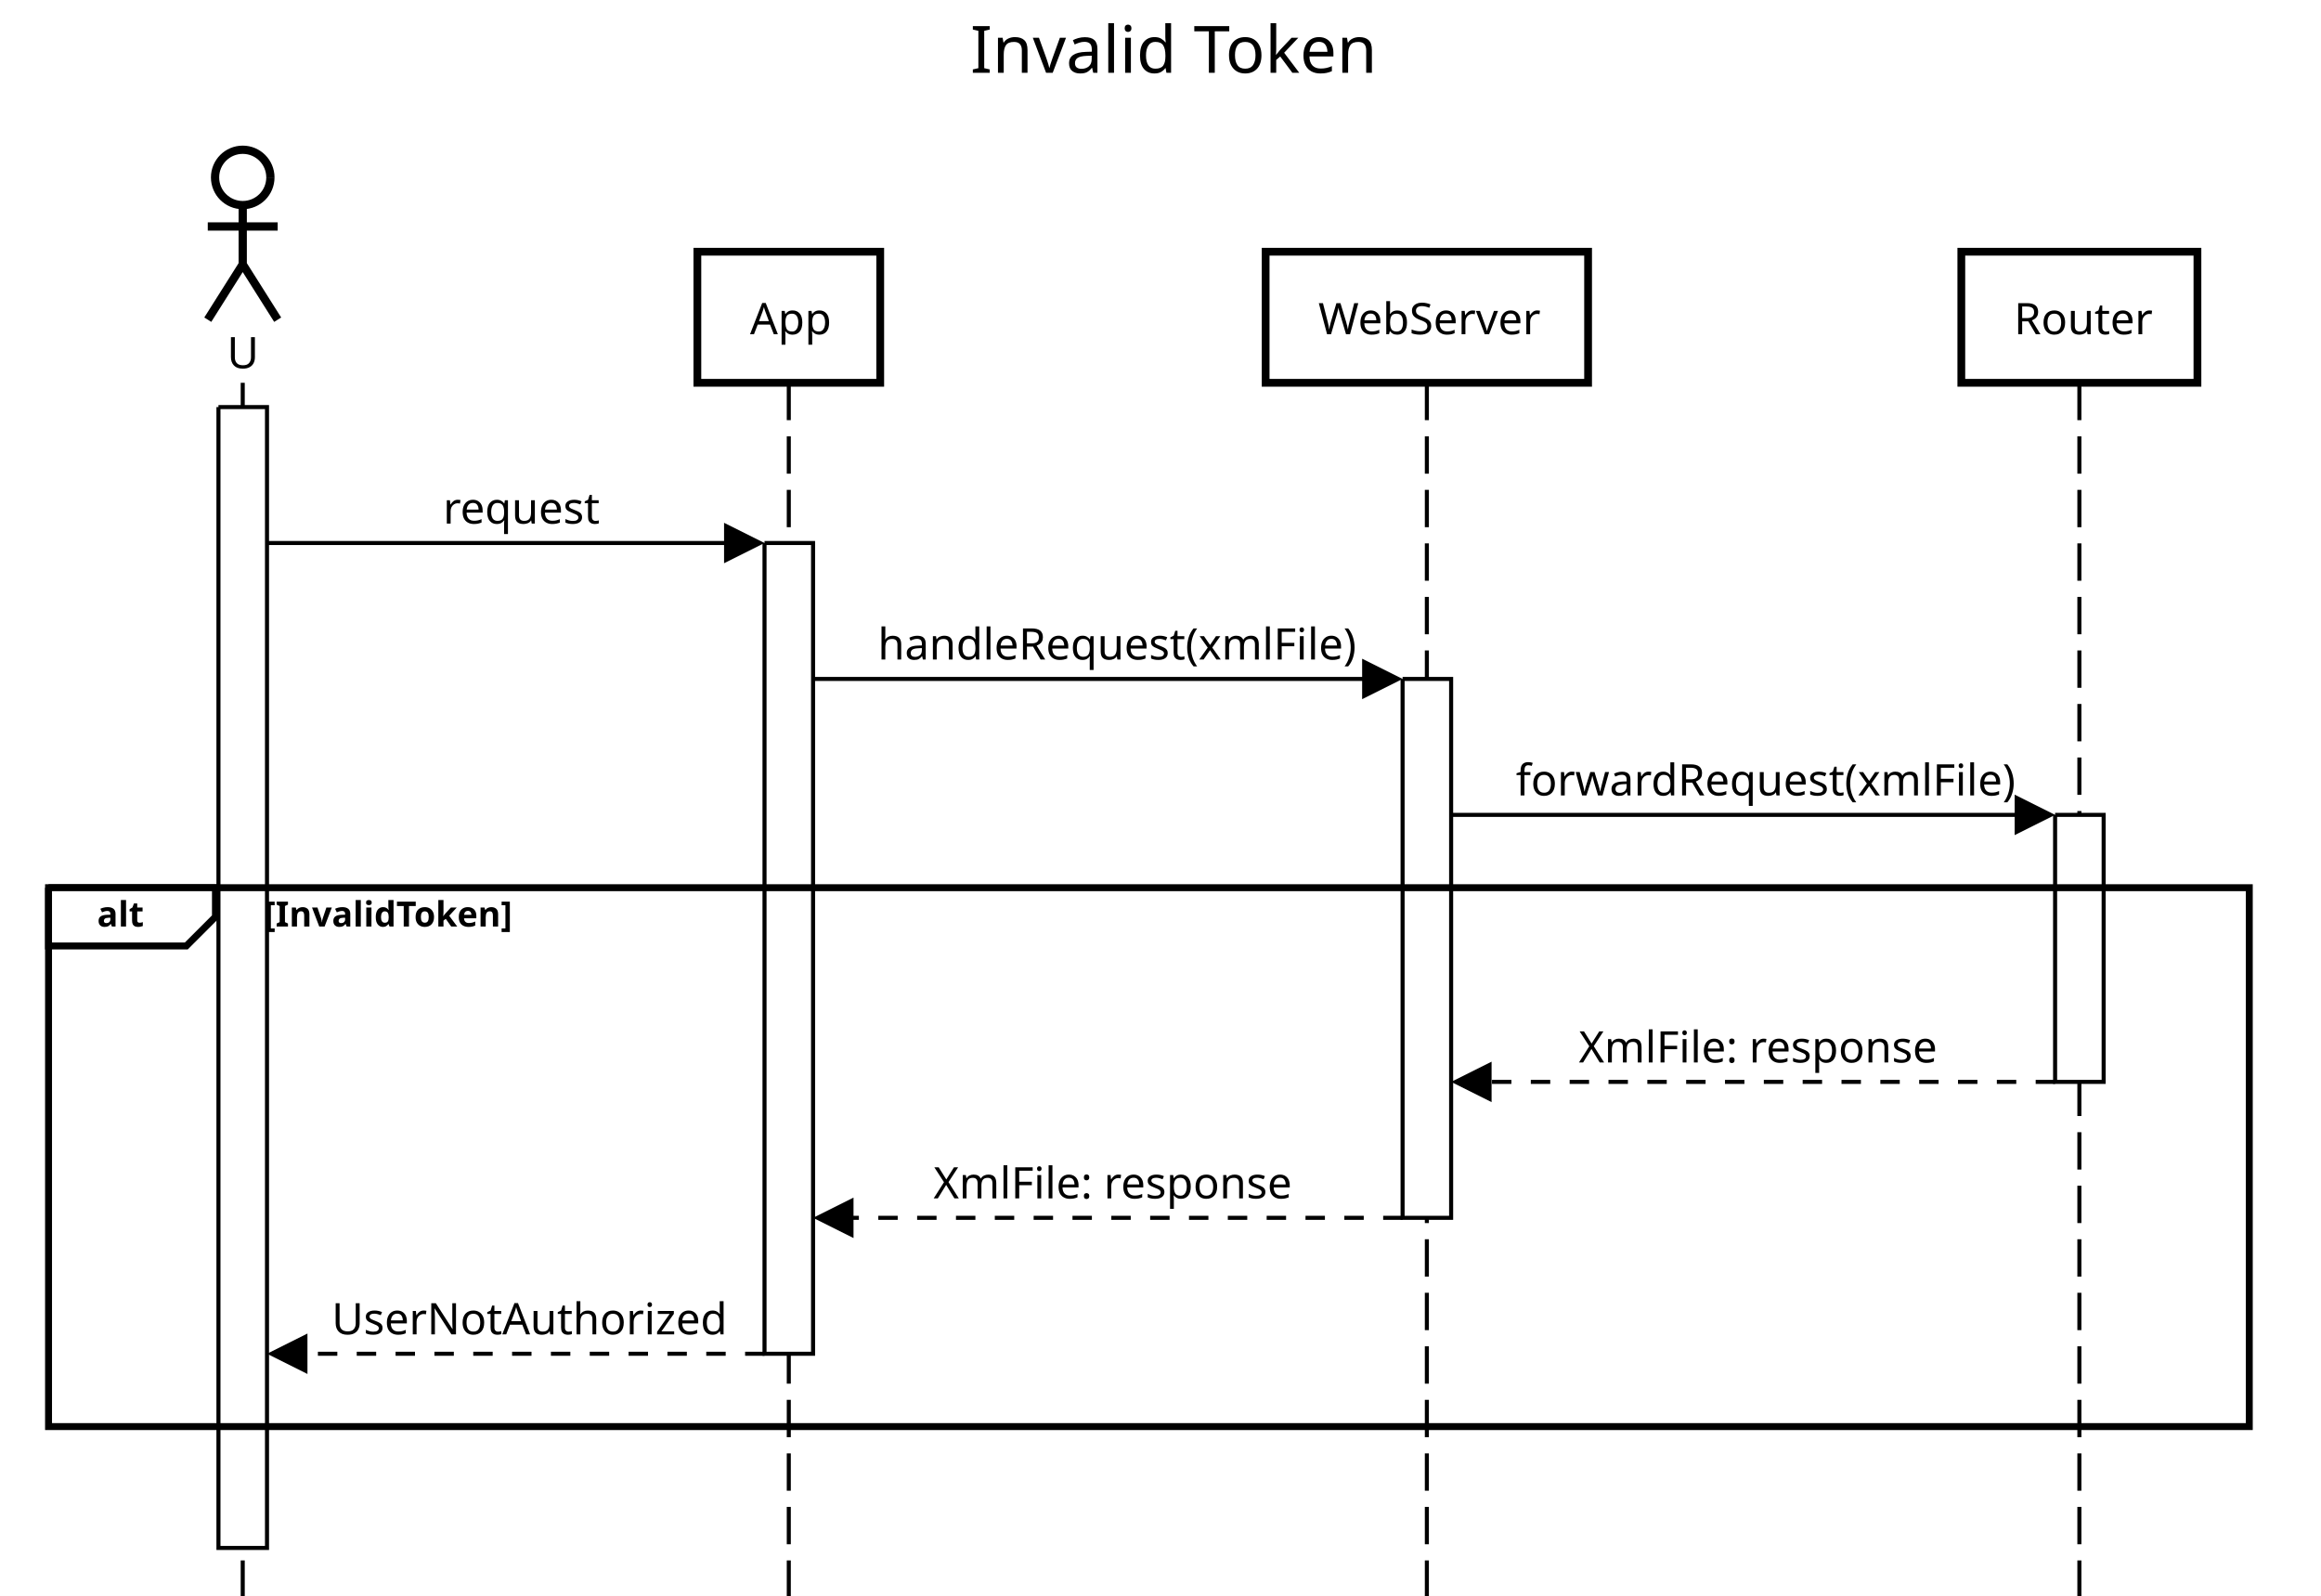
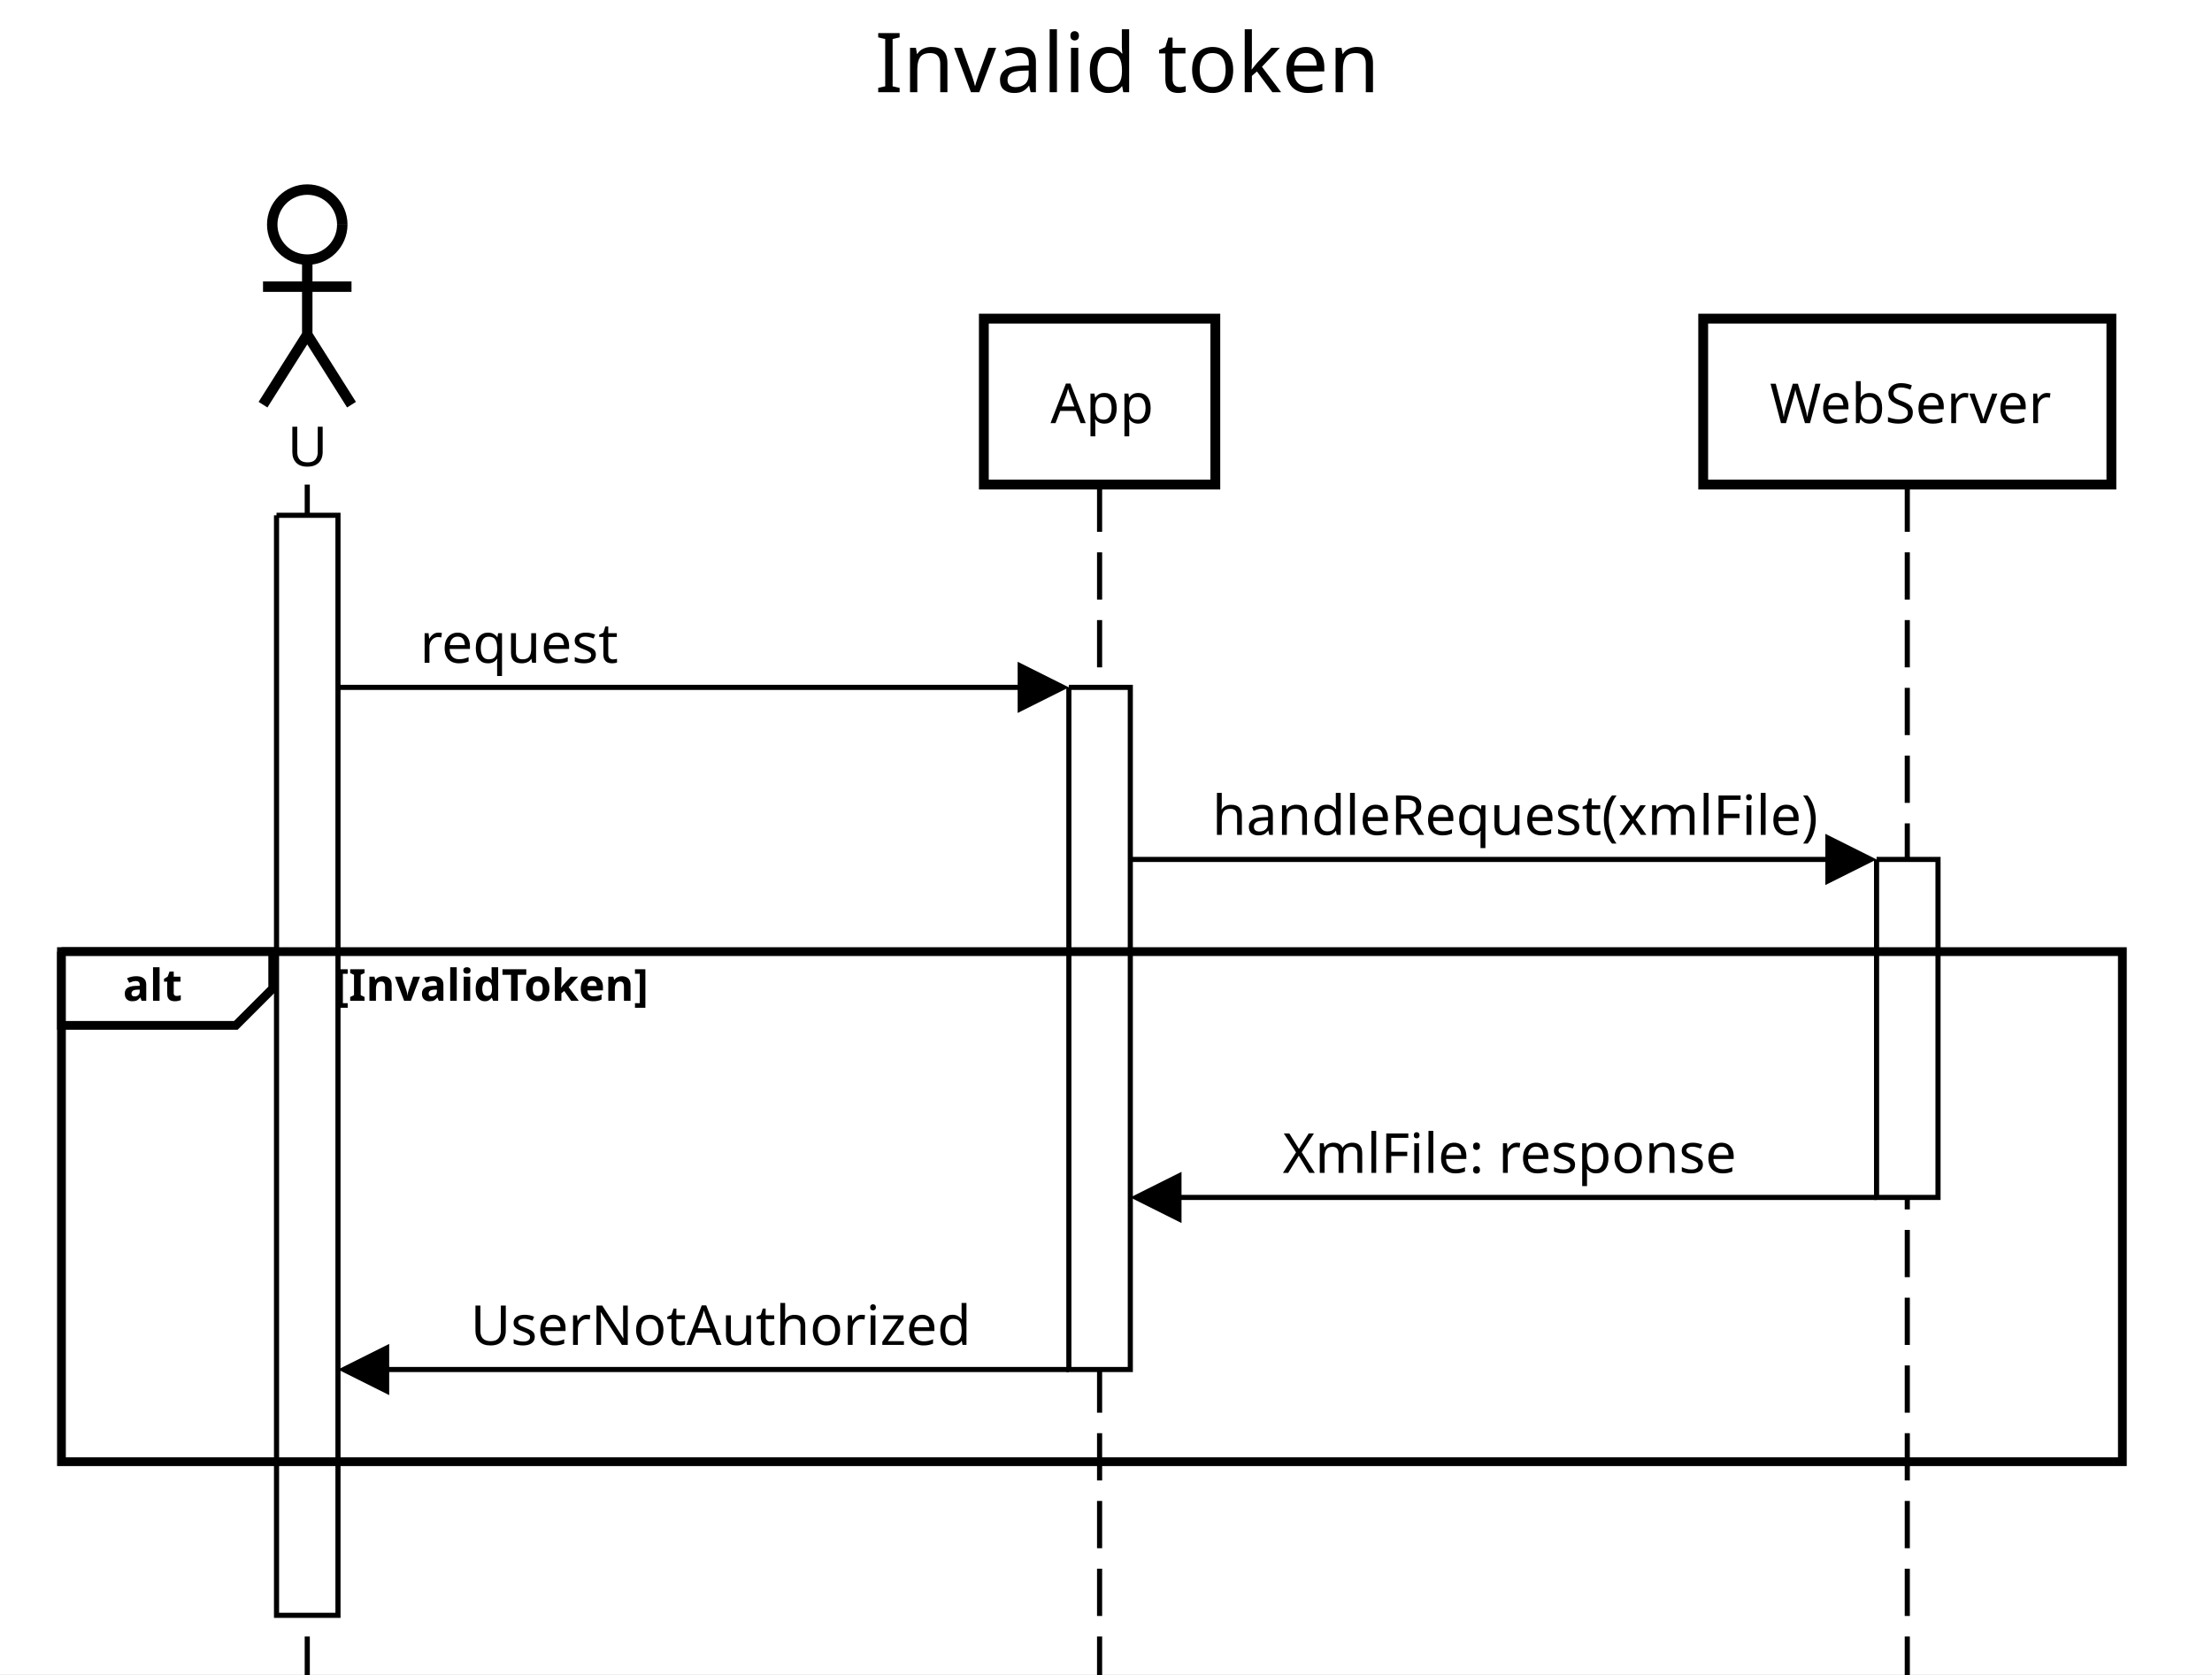
- <svg xmlns="http://www.w3.org/2000/svg" version="1.1" width="781" height="537">
+ <svg xmlns="http://www.w3.org/2000/svg" version="1.1" width="588" height="445">
  <defs />
  <g>
    <g />
    <g />
    <g />
    <g />
-     <g />
-     <g />
    <g>
-       <rect fill="white" stroke="none" x="0" y="0" width="781" height="537" />
+       <rect fill="white" stroke="none" x="0" y="0" width="588" height="445" />
    </g>
    <g>
-       <text fill="black" stroke="none" font-family="sans-serif" font-size="16.5pt" font-style="normal" font-weight="normal" text-decoration="normal" x="326.48" y="24.503" text-anchor="start" dominant-baseline="alphabetic">Invalid Token</text>
+       <text fill="black" stroke="none" font-family="sans-serif" font-size="16.5pt" font-style="normal" font-weight="normal" text-decoration="normal" x="232.576" y="24.503" text-anchor="start" dominant-baseline="alphabetic">Invalid token</text>
    </g>
    <g />
    <g>
-       <path fill="none" stroke="black" paint-order="fill stroke markers" d=" M 81.676 128.803 L 81.676 537.183" stroke-miterlimit="10" stroke-width="1.361" stroke-dasharray="12.566,5.445" />
-       <path fill="none" stroke="black" paint-order="fill stroke markers" d=" M 265.423 128.803 L 265.423 537.183" stroke-miterlimit="10" stroke-width="1.361" stroke-dasharray="12.566,5.445" />
-       <path fill="none" stroke="black" paint-order="fill stroke markers" d=" M 480.129 128.803 L 480.129 537.183" stroke-miterlimit="10" stroke-width="1.361" stroke-dasharray="12.566,5.445" />
-       <path fill="none" stroke="black" paint-order="fill stroke markers" d=" M 699.695 128.803 L 699.695 537.183" stroke-miterlimit="10" stroke-width="1.361" stroke-dasharray="12.566,5.445" />
+       <path fill="none" stroke="black" paint-order="fill stroke markers" d=" M 81.676 128.803 L 81.676 445.706" stroke-miterlimit="10" stroke-width="1.361" stroke-dasharray="12.566,5.445" />
+       <path fill="none" stroke="black" paint-order="fill stroke markers" d=" M 292.295 128.803 L 292.295 445.706" stroke-miterlimit="10" stroke-width="1.361" stroke-dasharray="12.566,5.445" />
+       <path fill="none" stroke="black" paint-order="fill stroke markers" d=" M 507.001 128.803 L 507.001 445.706" stroke-miterlimit="10" stroke-width="1.361" stroke-dasharray="12.566,5.445" />
    </g>
    <g>
      <g>
        <path fill="white" stroke="black" paint-order="fill stroke markers" d=" M 90.987 59.705 A 9.311 9.311 0 1 1 90.987 59.696 M 81.676 69.016 L 81.676 88.945 M 69.915 76.204 L 93.437 76.204 M 81.676 88.945 L 69.915 107.567 M 81.676 88.945 L 93.437 107.567" stroke-miterlimit="10" stroke-width="2.777" stroke-dasharray="" />
      </g>
      <g>
        <g />
        <text fill="black" stroke="none" font-family="sans-serif" font-size="11pt" font-style="normal" font-weight="normal" text-decoration="normal" x="76.383" y="123.903" text-anchor="start" dominant-baseline="alphabetic">U</text>
      </g>
      <path fill="none" stroke="none" />
      <g>
-         <path fill="white" stroke="black" paint-order="fill stroke markers" d=" M 234.657 84.698 L 296.189 84.698 L 296.189 128.803 L 234.657 128.803 L 234.657 84.698 Z" stroke-miterlimit="10" stroke-width="2.614" stroke-dasharray="" />
+         <path fill="white" stroke="black" paint-order="fill stroke markers" d=" M 261.529 84.698 L 323.061 84.698 L 323.061 128.803 L 261.529 128.803 L 261.529 84.698 Z" stroke-miterlimit="10" stroke-width="2.614" stroke-dasharray="" />
      </g>
      <g>
        <g />
-         <text fill="black" stroke="none" font-family="sans-serif" font-size="11pt" font-style="normal" font-weight="normal" text-decoration="normal" x="252.381" y="112.468" text-anchor="start" dominant-baseline="alphabetic">App</text>
+         <text fill="black" stroke="none" font-family="sans-serif" font-size="11pt" font-style="normal" font-weight="normal" text-decoration="normal" x="279.252" y="112.468" text-anchor="start" dominant-baseline="alphabetic">App</text>
      </g>
      <path fill="none" stroke="none" />
      <g>
-         <path fill="white" stroke="black" paint-order="fill stroke markers" d=" M 425.877 84.698 L 534.381 84.698 L 534.381 128.803 L 425.877 128.803 L 425.877 84.698 Z" stroke-miterlimit="10" stroke-width="2.614" stroke-dasharray="" />
+         <path fill="white" stroke="black" paint-order="fill stroke markers" d=" M 452.749 84.698 L 561.253 84.698 L 561.253 128.803 L 452.749 128.803 L 452.749 84.698 Z" stroke-miterlimit="10" stroke-width="2.614" stroke-dasharray="" />
      </g>
      <g>
        <g />
-         <text fill="black" stroke="none" font-family="sans-serif" font-size="11pt" font-style="normal" font-weight="normal" text-decoration="normal" x="443.601" y="112.468" text-anchor="start" dominant-baseline="alphabetic">WebServer</text>
-       </g>
-       <path fill="none" stroke="none" />
-       <g>
-         <path fill="white" stroke="black" paint-order="fill stroke markers" d=" M 659.971 84.698 L 739.42 84.698 L 739.42 128.803 L 659.971 128.803 L 659.971 84.698 Z" stroke-miterlimit="10" stroke-width="2.614" stroke-dasharray="" />
-       </g>
-       <g>
-         <g />
-         <text fill="black" stroke="none" font-family="sans-serif" font-size="11pt" font-style="normal" font-weight="normal" text-decoration="normal" x="677.694" y="112.468" text-anchor="start" dominant-baseline="alphabetic">Router</text>
+         <text fill="black" stroke="none" font-family="sans-serif" font-size="11pt" font-style="normal" font-weight="normal" text-decoration="normal" x="470.472" y="112.468" text-anchor="start" dominant-baseline="alphabetic">WebServer</text>
      </g>
    </g>
    <g>
-       <path fill="white" stroke="black" paint-order="fill stroke markers" d=" M 73.508 136.971 L 89.844 136.971 L 89.844 520.848 L 73.508 520.848 L 73.508 136.971" stroke-miterlimit="10" stroke-width="1.361" stroke-dasharray="" />
-       <path fill="white" stroke="black" paint-order="fill stroke markers" d=" M 257.255 182.709 L 273.59 182.709 L 273.59 455.507 L 257.255 455.507 L 257.255 182.709" stroke-miterlimit="10" stroke-width="1.361" stroke-dasharray="" />
-       <path fill="white" stroke="black" paint-order="fill stroke markers" d=" M 471.961 228.448 L 488.296 228.448 L 488.296 409.769 L 471.961 409.769 L 471.961 228.448" stroke-miterlimit="10" stroke-width="1.361" stroke-dasharray="" />
-       <path fill="white" stroke="black" paint-order="fill stroke markers" d=" M 691.528 274.186 L 707.863 274.186 L 707.863 364.03 L 691.528 364.03 L 691.528 274.186" stroke-miterlimit="10" stroke-width="1.361" stroke-dasharray="" />
+       <path fill="white" stroke="black" paint-order="fill stroke markers" d=" M 73.508 136.971 L 89.844 136.971 L 89.844 429.371 L 73.508 429.371 L 73.508 136.971" stroke-miterlimit="10" stroke-width="1.361" stroke-dasharray="" />
+       <path fill="white" stroke="black" paint-order="fill stroke markers" d=" M 284.127 182.709 L 300.462 182.709 L 300.462 364.03 L 284.127 364.03 L 284.127 182.709" stroke-miterlimit="10" stroke-width="1.361" stroke-dasharray="" />
+       <path fill="white" stroke="black" paint-order="fill stroke markers" d=" M 498.833 228.448 L 515.168 228.448 L 515.168 318.291 L 498.833 318.291 L 498.833 228.448" stroke-miterlimit="10" stroke-width="1.361" stroke-dasharray="" />
      <g>
        <g>
-           <rect fill="white" stroke="none" x="146.65" y="161.473" width="53.798" height="21.236" />
+           <rect fill="white" stroke="none" x="109.174" y="161.473" width="155.624" height="21.236" />
        </g>
-         <text fill="black" stroke="none" font-family="sans-serif" font-size="11pt" font-style="normal" font-weight="normal" text-decoration="normal" x="149.101" y="176.175" text-anchor="start" dominant-baseline="alphabetic">request</text>
+         <text fill="black" stroke="none" font-family="sans-serif" font-size="11pt" font-style="normal" font-weight="normal" text-decoration="normal" x="111.624" y="176.175" text-anchor="start" dominant-baseline="alphabetic">          request               </text>
      </g>
      <g>
-         <path fill="none" stroke="black" paint-order="fill stroke markers" d=" M 89.844 182.709 L 254.533 182.709" stroke-miterlimit="10" stroke-width="1.361" stroke-dasharray="" />
-         <g transform="translate(257.2552,182.7092) translate(-257.2552,-182.7092)">
-           <path fill="black" stroke="none" paint-order="stroke fill markers" d=" M 243.643 175.903 L 257.255 182.709 L 243.643 189.516 Z" />
+         <path fill="none" stroke="black" paint-order="fill stroke markers" d=" M 89.844 182.709 L 281.405 182.709" stroke-miterlimit="10" stroke-width="1.361" stroke-dasharray="" />
+         <g transform="translate(284.1271,182.7092) translate(-284.1271,-182.7092)">
+           <path fill="black" stroke="none" paint-order="stroke fill markers" d=" M 270.514 175.903 L 284.127 182.709 L 270.514 189.516 Z" />
        </g>
      </g>
      <g>
        <g>
-           <rect fill="white" stroke="none" x="292.92" y="207.212" width="159.711" height="21.236" />
+           <rect fill="white" stroke="none" x="319.792" y="207.212" width="159.711" height="21.236" />
        </g>
-         <text fill="black" stroke="none" font-family="sans-serif" font-size="11pt" font-style="normal" font-weight="normal" text-decoration="normal" x="295.371" y="221.914" text-anchor="start" dominant-baseline="alphabetic">handleRequest(xmlFile)</text>
+         <text fill="black" stroke="none" font-family="sans-serif" font-size="11pt" font-style="normal" font-weight="normal" text-decoration="normal" x="322.243" y="221.914" text-anchor="start" dominant-baseline="alphabetic">handleRequest(xmlFile)</text>
      </g>
      <g>
-         <path fill="none" stroke="black" paint-order="fill stroke markers" d=" M 273.59 228.448 L 469.239 228.448" stroke-miterlimit="10" stroke-width="1.361" stroke-dasharray="" />
-         <g transform="translate(471.9612,228.4478) translate(-471.9612,-228.4478)">
-           <path fill="black" stroke="none" paint-order="stroke fill markers" d=" M 458.349 221.641 L 471.961 228.448 L 458.349 235.254 Z" />
+         <path fill="none" stroke="black" paint-order="fill stroke markers" d=" M 300.462 228.448 L 496.111 228.448" stroke-miterlimit="10" stroke-width="1.361" stroke-dasharray="" />
+         <g transform="translate(498.8331,228.4478) translate(-498.8331,-228.4478)">
+           <path fill="black" stroke="none" paint-order="stroke fill markers" d=" M 485.22 221.641 L 498.833 228.448 L 485.22 235.254 Z" />
        </g>
      </g>
      <g>
        <g>
-           <rect fill="white" stroke="none" x="507.626" y="252.951" width="164.571" height="21.236" />
+           <rect fill="white" stroke="none" x="338.536" y="297.056" width="122.223" height="21.236" />
        </g>
-         <text fill="black" stroke="none" font-family="sans-serif" font-size="11pt" font-style="normal" font-weight="normal" text-decoration="normal" x="510.077" y="267.652" text-anchor="start" dominant-baseline="alphabetic">forwardRequest(xmlFile)</text>
+         <text fill="black" stroke="none" font-family="sans-serif" font-size="11pt" font-style="normal" font-weight="normal" text-decoration="normal" x="340.986" y="311.757" text-anchor="start" dominant-baseline="alphabetic">XmlFile: response</text>
      </g>
      <g>
-         <path fill="none" stroke="black" paint-order="fill stroke markers" d=" M 488.296 274.186 L 688.805 274.186" stroke-miterlimit="10" stroke-width="1.361" stroke-dasharray="" />
-         <g transform="translate(691.5276,274.1864) translate(-691.5276,-274.1864)">
-           <path fill="black" stroke="none" paint-order="stroke fill markers" d=" M 677.915 267.38 L 691.528 274.186 L 677.915 280.993 Z" />
+         <path fill="none" stroke="black" paint-order="fill stroke markers" d=" M 498.833 318.291 L 303.185 318.291" stroke-miterlimit="10" stroke-width="1.361" stroke-dasharray="" />
+         <g transform="translate(300.4623,318.2914) translate(-300.4623,-318.2914)">
+           <path fill="black" stroke="none" paint-order="stroke fill markers" d=" M 314.075 311.485 L 300.462 318.291 L 314.075 325.098 Z" />
        </g>
      </g>
      <g>
        <g>
-           <rect fill="white" stroke="none" x="528.8" y="342.794" width="122.223" height="21.236" />
+           <rect fill="white" stroke="none" x="122.61" y="342.794" width="128.752" height="21.236" />
        </g>
-         <text fill="black" stroke="none" font-family="sans-serif" font-size="11pt" font-style="normal" font-weight="normal" text-decoration="normal" x="531.251" y="357.496" text-anchor="start" dominant-baseline="alphabetic">XmlFile: response</text>
+         <text fill="black" stroke="none" font-family="sans-serif" font-size="11pt" font-style="normal" font-weight="normal" text-decoration="normal" x="125.06" y="357.496" text-anchor="start" dominant-baseline="alphabetic">UserNotAuthorized</text>
      </g>
      <g>
-         <path fill="none" stroke="black" paint-order="fill stroke markers" d=" M 691.528 364.03 L 491.019 364.03" stroke-miterlimit="10" stroke-width="1.361" stroke-dasharray="6.534" />
-         <g transform="translate(488.2964,364.03) translate(-488.2964,-364.03)">
-           <path fill="black" stroke="none" paint-order="stroke fill markers" d=" M 501.909 357.224 L 488.296 364.03 L 501.909 370.836 Z" />
-         </g>
-       </g>
-       <g>
-         <g>
-           <rect fill="white" stroke="none" x="311.664" y="388.533" width="122.223" height="21.236" />
-         </g>
-         <text fill="black" stroke="none" font-family="sans-serif" font-size="11pt" font-style="normal" font-weight="normal" text-decoration="normal" x="314.114" y="403.234" text-anchor="start" dominant-baseline="alphabetic">XmlFile: response</text>
-       </g>
-       <g>
-         <path fill="none" stroke="black" paint-order="fill stroke markers" d=" M 471.961 409.769 L 276.313 409.769" stroke-miterlimit="10" stroke-width="1.361" stroke-dasharray="6.534" />
-         <g transform="translate(273.5904,409.7686) translate(-273.5904,-409.7686)">
-           <path fill="black" stroke="none" paint-order="stroke fill markers" d=" M 287.203 402.962 L 273.59 409.769 L 287.203 416.575 Z" />
-         </g>
-       </g>
-       <g>
-         <g>
-           <rect fill="white" stroke="none" x="109.174" y="434.271" width="128.752" height="21.236" />
-         </g>
-         <text fill="black" stroke="none" font-family="sans-serif" font-size="11pt" font-style="normal" font-weight="normal" text-decoration="normal" x="111.624" y="448.973" text-anchor="start" dominant-baseline="alphabetic">UserNotAuthorized</text>
-       </g>
-       <g>
-         <path fill="none" stroke="black" paint-order="fill stroke markers" d=" M 257.255 455.507 L 92.566 455.507" stroke-miterlimit="10" stroke-width="1.361" stroke-dasharray="6.534" />
-         <g transform="translate(89.84362,455.5071) translate(-89.84362,-455.5071)">
-           <path fill="black" stroke="none" paint-order="stroke fill markers" d=" M 103.456 448.701 L 89.844 455.507 L 103.456 462.313 Z" />
+         <path fill="none" stroke="black" paint-order="fill stroke markers" d=" M 284.127 364.03 L 92.566 364.03" stroke-miterlimit="10" stroke-width="1.361" stroke-dasharray="" />
+         <g transform="translate(89.84362,364.03) translate(-89.84362,-364.03)">
+           <path fill="black" stroke="none" paint-order="stroke fill markers" d=" M 103.456 357.224 L 89.844 364.03 L 103.456 370.836 Z" />
        </g>
      </g>
      <g>
        <g />
-         <path fill="none" stroke="black" paint-order="fill stroke markers" d=" M 16.335 298.689 L 756.868 298.689 L 756.868 480.01 L 16.335 480.01 L 16.335 298.689 Z" stroke-miterlimit="10" stroke-width="2.334" stroke-dasharray="" />
-         <path fill="white" stroke="black" paint-order="fill stroke markers" d=" M 16.335 298.689 L 16.335 318.291 L 62.694 318.291 L 72.496 308.49 L 72.496 298.689 L 16.335 298.689" stroke-miterlimit="10" stroke-width="2.334" stroke-dasharray="" />
-         <text fill="black" stroke="none" font-family="sans-serif" font-size="8.8pt" font-style="normal" font-weight="bold" text-decoration="normal" x="32.67" y="311.757" text-anchor="start" dominant-baseline="alphabetic">alt</text>
-         <text fill="black" stroke="none" font-family="sans-serif" font-size="8.8pt" font-style="normal" font-weight="bold" text-decoration="normal" x="88.831" y="311.757" text-anchor="start" dominant-baseline="alphabetic">[InvalidToken]</text>
+         <path fill="none" stroke="black" paint-order="fill stroke markers" d=" M 16.335 252.951 L 564.174 252.951 L 564.174 388.533 L 16.335 388.533 L 16.335 252.951 Z" stroke-miterlimit="10" stroke-width="2.334" stroke-dasharray="" />
+         <path fill="white" stroke="black" paint-order="fill stroke markers" d=" M 16.335 252.951 L 16.335 272.553 L 62.694 272.553 L 72.496 262.752 L 72.496 252.951 L 16.335 252.951" stroke-miterlimit="10" stroke-width="2.334" stroke-dasharray="" />
+         <text fill="black" stroke="none" font-family="sans-serif" font-size="8.8pt" font-style="normal" font-weight="bold" text-decoration="normal" x="32.67" y="266.019" text-anchor="start" dominant-baseline="alphabetic">alt</text>
+         <text fill="black" stroke="none" font-family="sans-serif" font-size="8.8pt" font-style="normal" font-weight="bold" text-decoration="normal" x="88.831" y="266.019" text-anchor="start" dominant-baseline="alphabetic">[InvalidToken]</text>
      </g>
    </g>
    <g />
    <g />
    <g />
-     <g />
  </g>
</svg>
